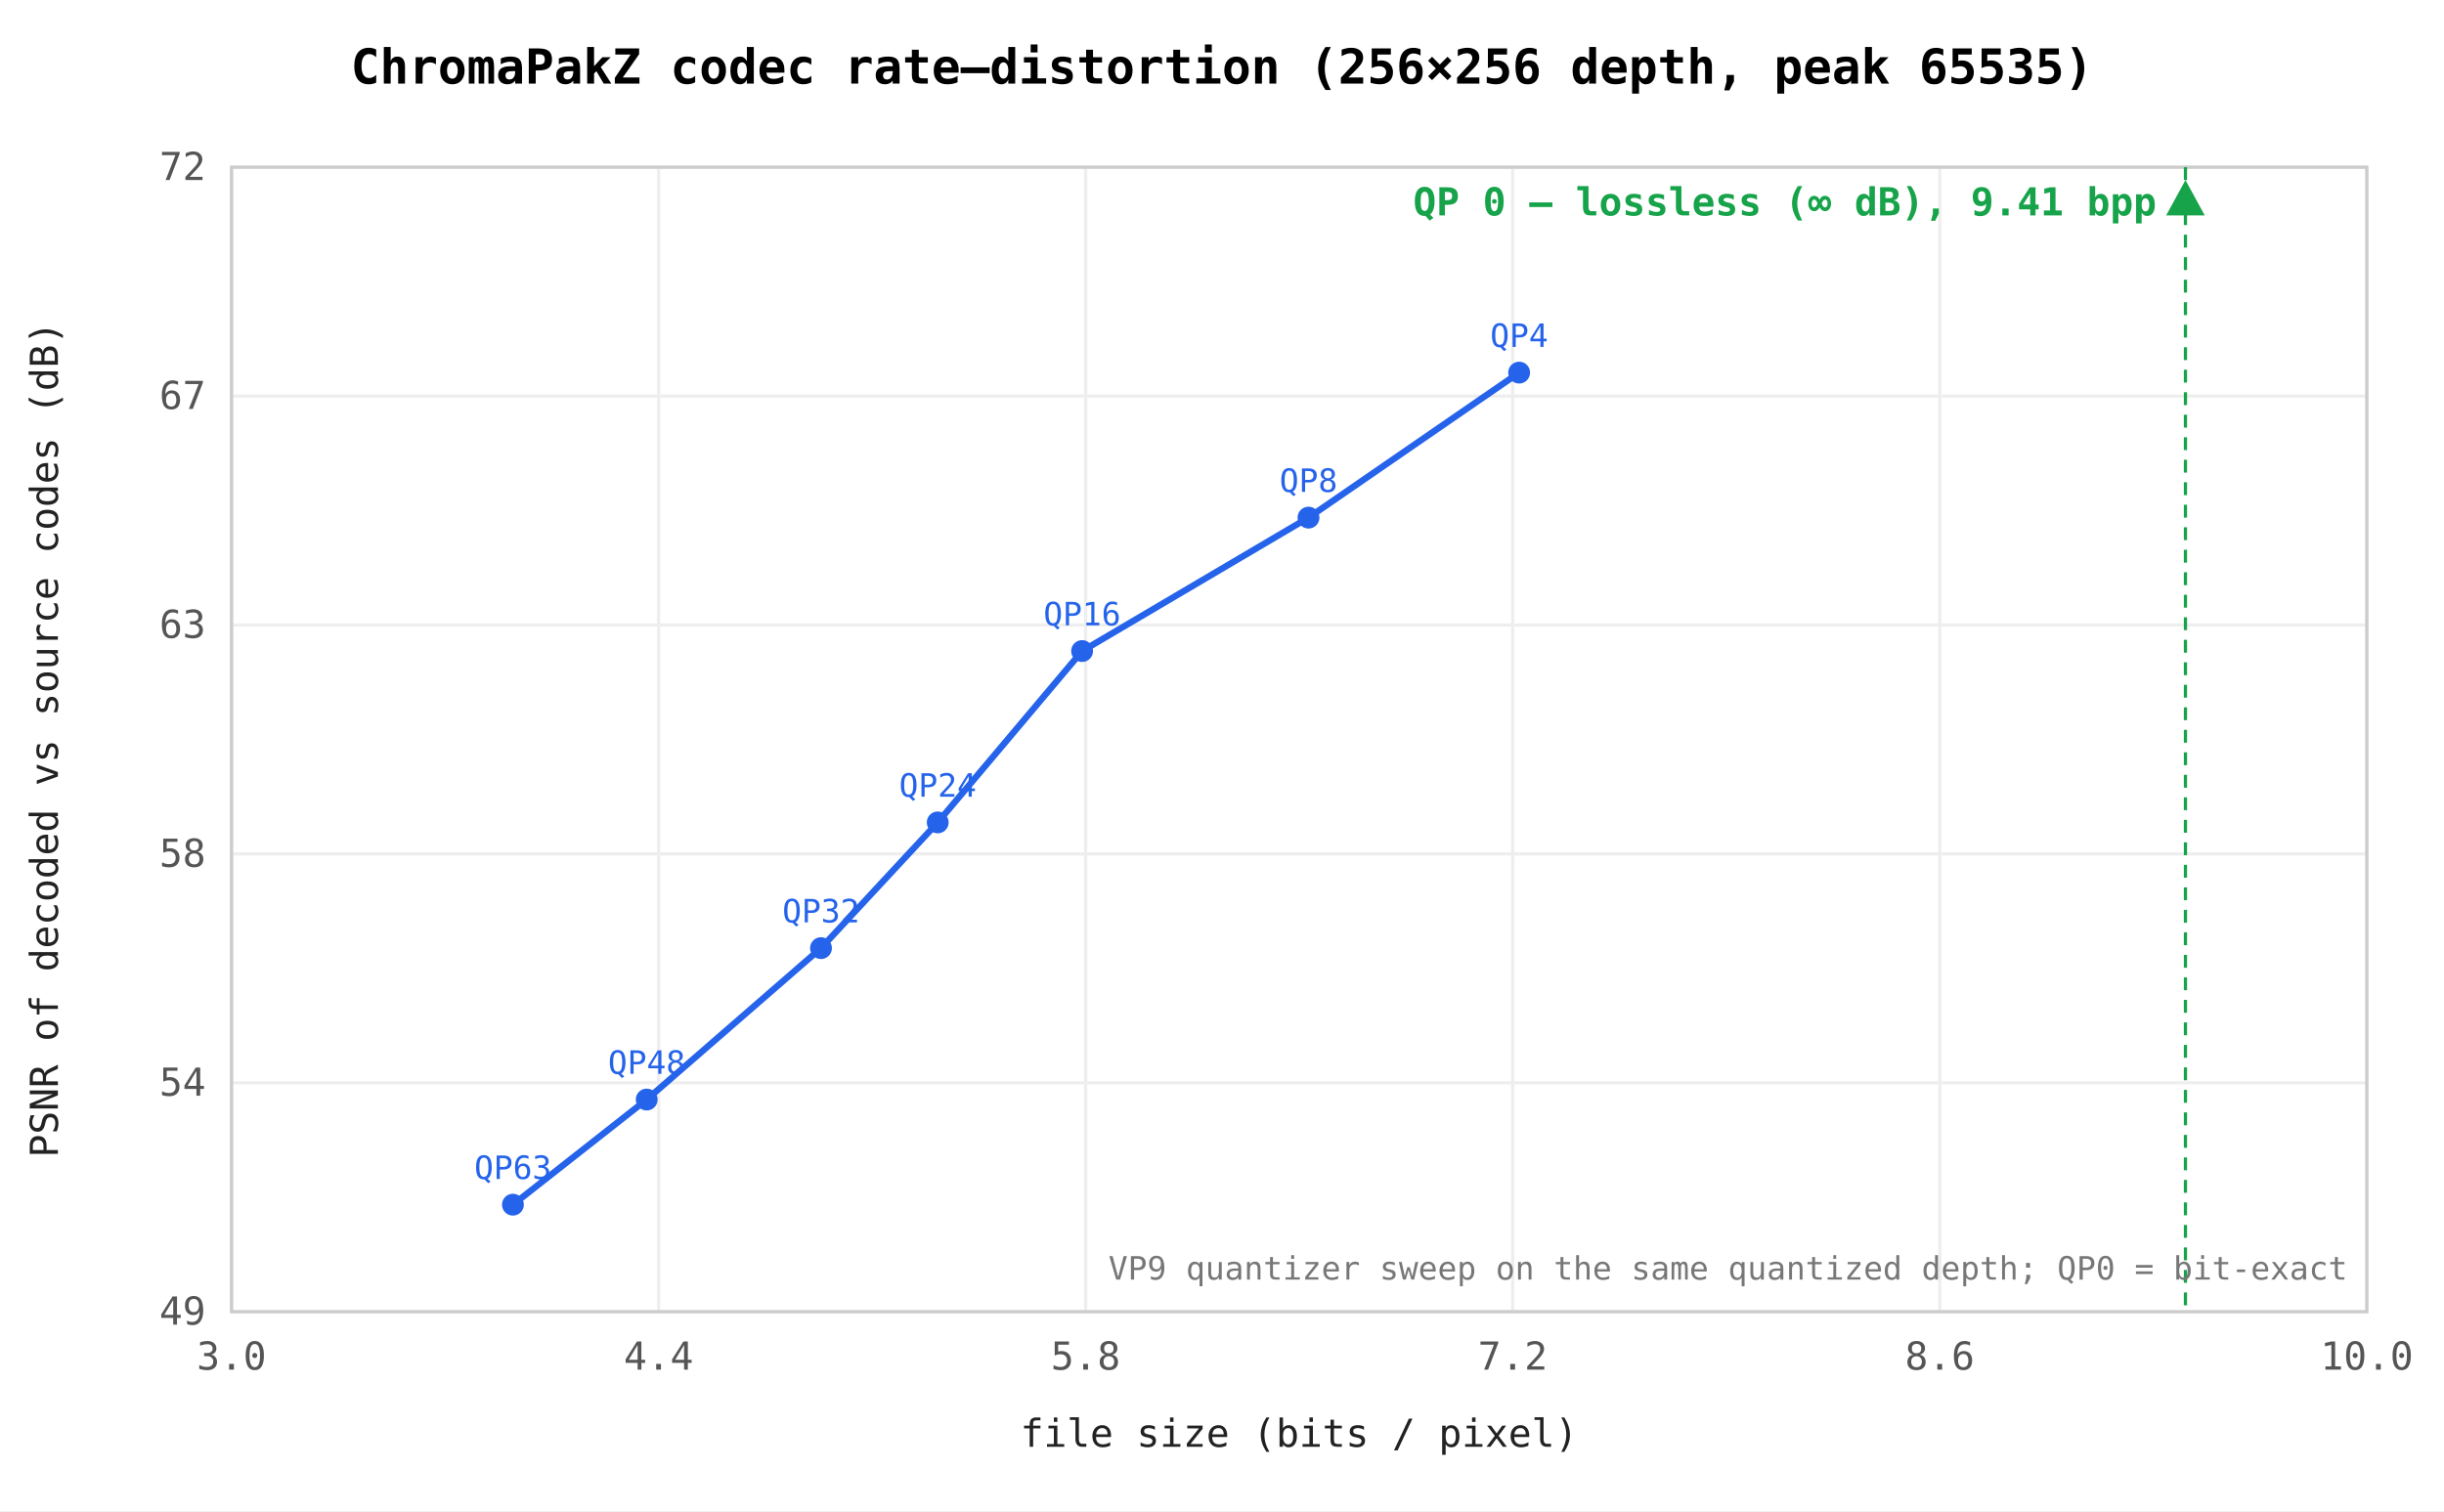
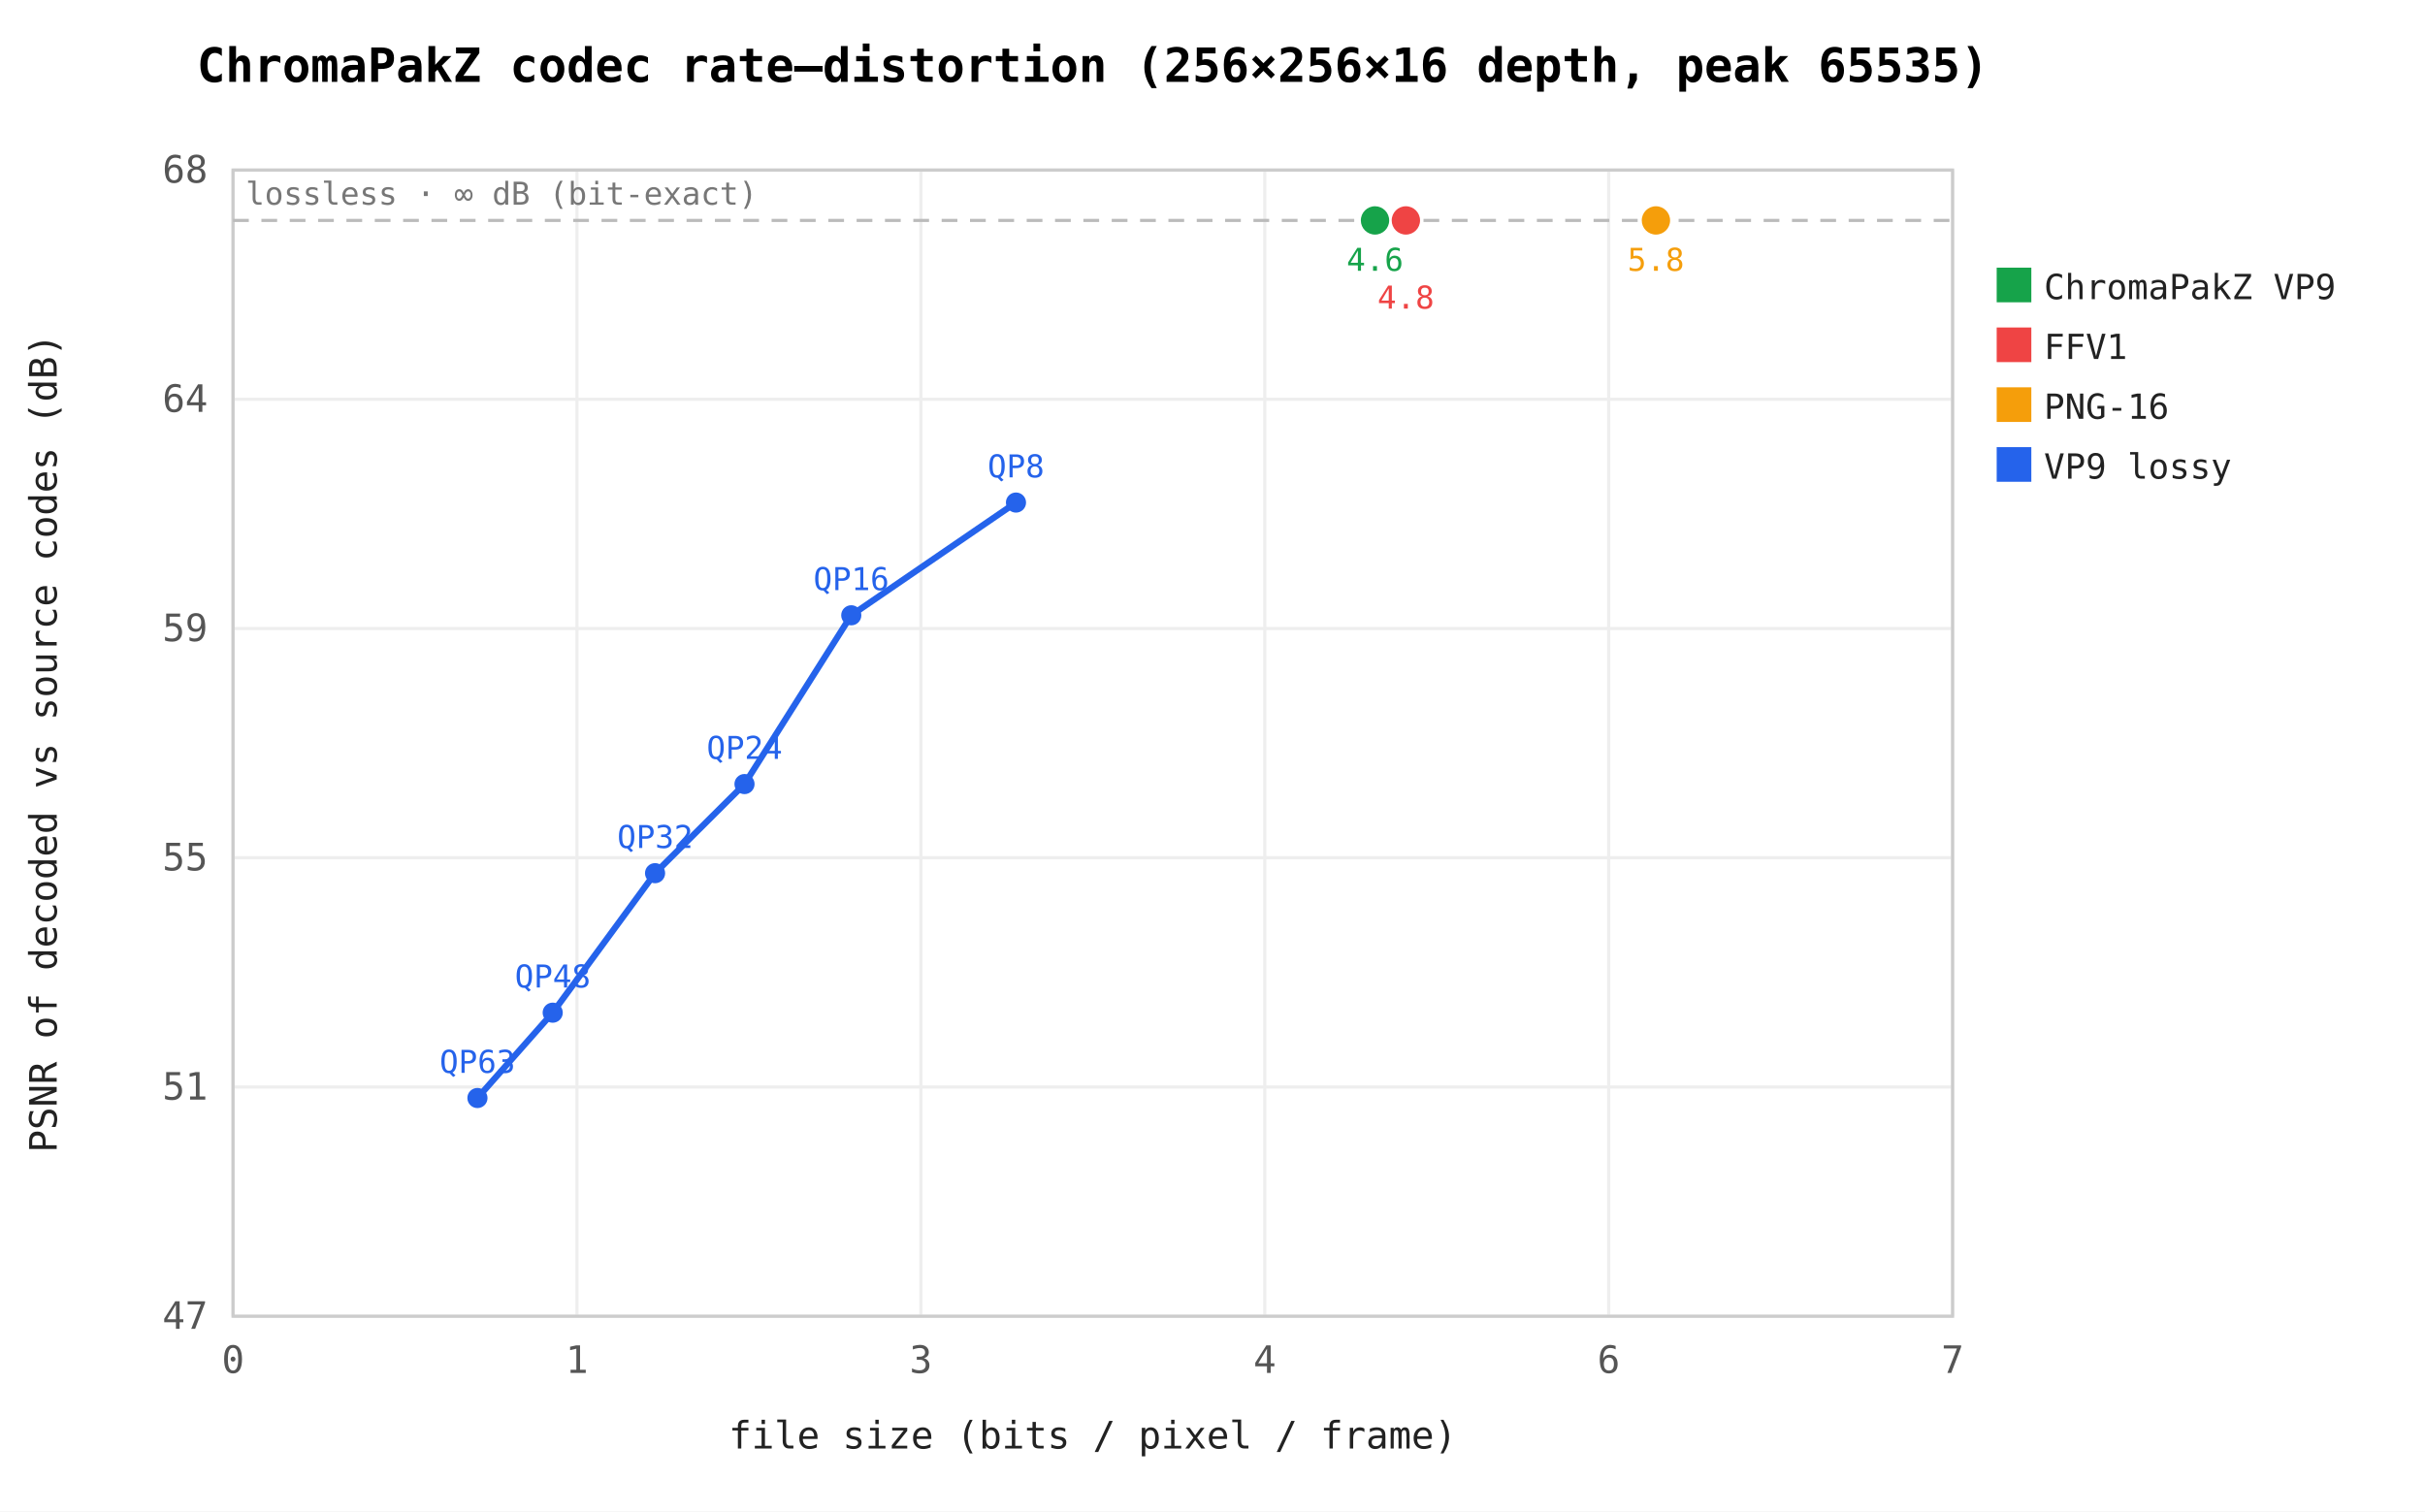
- <svg xmlns="http://www.w3.org/2000/svg" width="760" height="470" font-family="ui-monospace,Menlo,monospace" font-size="12">
-   <rect width="760" height="470" fill="#fff" />
-   <text x="380" y="26" text-anchor="middle" font-size="15" font-weight="700">ChromaPakZ codec rate–distortion (256×256 depth, peak 65535)</text>
-   <line x1="72.0" y1="52" x2="72.0" y2="408" stroke="#eee" />
-   <text x="72.0" y="426" text-anchor="middle" fill="#555">3.0</text>
-   <line x1="72" y1="408.0" x2="736" y2="408.0" stroke="#eee" />
-   <text x="64" y="412.0" text-anchor="end" fill="#555">49</text>
-   <line x1="204.8" y1="52" x2="204.8" y2="408" stroke="#eee" />
-   <text x="204.8" y="426" text-anchor="middle" fill="#555">4.4</text>
-   <line x1="72" y1="336.8" x2="736" y2="336.8" stroke="#eee" />
-   <text x="64" y="340.8" text-anchor="end" fill="#555">54</text>
-   <line x1="337.6" y1="52" x2="337.6" y2="408" stroke="#eee" />
-   <text x="337.6" y="426" text-anchor="middle" fill="#555">5.8</text>
-   <line x1="72" y1="265.6" x2="736" y2="265.6" stroke="#eee" />
-   <text x="64" y="269.6" text-anchor="end" fill="#555">58</text>
-   <line x1="470.4" y1="52" x2="470.4" y2="408" stroke="#eee" />
-   <text x="470.4" y="426" text-anchor="middle" fill="#555">7.2</text>
-   <line x1="72" y1="194.4" x2="736" y2="194.4" stroke="#eee" />
-   <text x="64" y="198.4" text-anchor="end" fill="#555">63</text>
-   <line x1="603.2" y1="52" x2="603.2" y2="408" stroke="#eee" />
-   <text x="603.2" y="426" text-anchor="middle" fill="#555">8.6</text>
-   <line x1="72" y1="123.2" x2="736" y2="123.2" stroke="#eee" />
-   <text x="64" y="127.2" text-anchor="end" fill="#555">67</text>
-   <line x1="736.0" y1="52" x2="736.0" y2="408" stroke="#eee" />
-   <text x="736.0" y="426" text-anchor="middle" fill="#555">10.0</text>
-   <line x1="72" y1="52.0" x2="736" y2="52.0" stroke="#eee" />
-   <text x="64" y="56.0" text-anchor="end" fill="#555">72</text>
-   <rect x="72" y="52" width="664" height="356" fill="none" stroke="#ccc" />
-   <text x="404" y="450" text-anchor="middle" fill="#222">file size (bits / pixel)</text>
-   <text x="18" y="230" text-anchor="middle" fill="#222" transform="rotate(-90 18 230)">PSNR of decoded vs source codes (dB)</text>
-   <polyline points="472.4,115.9 406.9,161.0 336.5,202.5 291.6,255.8 255.3,294.9 201.1,342.0 159.5,374.7" fill="none" stroke="#2563eb" stroke-width="2" />
-   <circle cx="472.4" cy="115.9" r="3.4" fill="#2563eb" />
-   <text x="472.4" y="107.9" text-anchor="middle" fill="#2563eb" font-size="10">QP4</text>
-   <circle cx="406.9" cy="161.0" r="3.4" fill="#2563eb" />
-   <text x="406.9" y="153.0" text-anchor="middle" fill="#2563eb" font-size="10">QP8</text>
-   <circle cx="336.5" cy="202.5" r="3.4" fill="#2563eb" />
-   <text x="336.5" y="194.5" text-anchor="middle" fill="#2563eb" font-size="10">QP16</text>
-   <circle cx="291.6" cy="255.8" r="3.4" fill="#2563eb" />
-   <text x="291.6" y="247.8" text-anchor="middle" fill="#2563eb" font-size="10">QP24</text>
-   <circle cx="255.3" cy="294.9" r="3.4" fill="#2563eb" />
-   <text x="255.3" y="286.9" text-anchor="middle" fill="#2563eb" font-size="10">QP32</text>
-   <circle cx="201.1" cy="342.0" r="3.4" fill="#2563eb" />
-   <text x="201.1" y="334.0" text-anchor="middle" fill="#2563eb" font-size="10">QP48</text>
-   <circle cx="159.5" cy="374.7" r="3.4" fill="#2563eb" />
-   <text x="159.5" y="366.7" text-anchor="middle" fill="#2563eb" font-size="10">QP63</text>
-   <line x1="679.6" y1="52" x2="679.6" y2="408" stroke="#16a34a" stroke-dasharray="4 3" />
-   <polygon points="679.6,56 673.6,67 685.6,67" fill="#16a34a" />
-   <text x="670.6" y="67" text-anchor="end" fill="#16a34a" font-weight="700">QP 0 — lossless (∞ dB), 9.41 bpp</text>
-   <text x="730" y="398" text-anchor="end" fill="#777" font-size="10">VP9 quantizer sweep on the same quantized depth; QP0 = bit-exact</text>
+ <svg xmlns="http://www.w3.org/2000/svg" width="770" height="480" font-family="ui-monospace,Menlo,monospace" font-size="12">
+   <rect width="770" height="480" fill="#fff" />
+   <text x="347.0" y="26" text-anchor="middle" font-size="15" font-weight="700">ChromaPakZ codec rate–distortion (256×256×16 depth, peak 65535)</text>
+   <line x1="74.0" y1="54" x2="74.0" y2="418" stroke="#eee" />
+   <text x="74.0" y="436" text-anchor="middle" fill="#555">0</text>
+   <line x1="74" y1="418.0" x2="620" y2="418.0" stroke="#eee" />
+   <text x="66" y="422.0" text-anchor="end" fill="#555">47</text>
+   <line x1="183.2" y1="54" x2="183.2" y2="418" stroke="#eee" />
+   <text x="183.2" y="436" text-anchor="middle" fill="#555">1</text>
+   <line x1="74" y1="345.2" x2="620" y2="345.2" stroke="#eee" />
+   <text x="66" y="349.2" text-anchor="end" fill="#555">51</text>
+   <line x1="292.4" y1="54" x2="292.4" y2="418" stroke="#eee" />
+   <text x="292.4" y="436" text-anchor="middle" fill="#555">3</text>
+   <line x1="74" y1="272.4" x2="620" y2="272.4" stroke="#eee" />
+   <text x="66" y="276.4" text-anchor="end" fill="#555">55</text>
+   <line x1="401.6" y1="54" x2="401.6" y2="418" stroke="#eee" />
+   <text x="401.6" y="436" text-anchor="middle" fill="#555">4</text>
+   <line x1="74" y1="199.6" x2="620" y2="199.6" stroke="#eee" />
+   <text x="66" y="203.6" text-anchor="end" fill="#555">59</text>
+   <line x1="510.8" y1="54" x2="510.8" y2="418" stroke="#eee" />
+   <text x="510.8" y="436" text-anchor="middle" fill="#555">6</text>
+   <line x1="74" y1="126.8" x2="620" y2="126.8" stroke="#eee" />
+   <text x="66" y="130.8" text-anchor="end" fill="#555">64</text>
+   <line x1="620.0" y1="54" x2="620.0" y2="418" stroke="#eee" />
+   <text x="620.0" y="436" text-anchor="middle" fill="#555">7</text>
+   <line x1="74" y1="54.0" x2="620" y2="54.0" stroke="#eee" />
+   <text x="66" y="58.0" text-anchor="end" fill="#555">68</text>
+   <rect x="74" y="54" width="546" height="364" fill="none" stroke="#ccc" />
+   <text x="347.0" y="460" text-anchor="middle" fill="#222">file size (bits / pixel / frame)</text>
+   <text x="18" y="236.0" text-anchor="middle" fill="#222" transform="rotate(-90 18 236.0)">PSNR of decoded vs source codes (dB)</text>
+   <line x1="74" y1="70" x2="620" y2="70" stroke="#bbb" stroke-dasharray="5 4" />
+   <text x="78" y="65" fill="#777" font-size="10">lossless · ∞ dB (bit-exact)</text>
+   <circle cx="436.6" cy="70" r="4.5" fill="#16a34a" />
+   <text x="436.6" y="86" text-anchor="middle" fill="#16a34a" font-size="10">4.6</text>
+   <circle cx="446.4" cy="70" r="4.5" fill="#ef4444" />
+   <text x="446.4" y="98" text-anchor="middle" fill="#ef4444" font-size="10">4.8</text>
+   <circle cx="525.8" cy="70" r="4.5" fill="#f59e0b" />
+   <text x="525.8" y="86" text-anchor="middle" fill="#f59e0b" font-size="10">5.8</text>
+   <polyline points="322.6,159.6 270.3,195.4 236.4,249.0 208.0,277.3 175.5,321.6 151.6,348.7" fill="none" stroke="#2563eb" stroke-width="2" />
+   <circle cx="322.6" cy="159.6" r="3.2" fill="#2563eb" />
+   <text x="322.6" y="151.6" text-anchor="middle" fill="#2563eb" font-size="10">QP8</text>
+   <circle cx="270.3" cy="195.4" r="3.2" fill="#2563eb" />
+   <text x="270.3" y="187.4" text-anchor="middle" fill="#2563eb" font-size="10">QP16</text>
+   <circle cx="236.4" cy="249.0" r="3.2" fill="#2563eb" />
+   <text x="236.4" y="241.0" text-anchor="middle" fill="#2563eb" font-size="10">QP24</text>
+   <circle cx="208.0" cy="277.3" r="3.2" fill="#2563eb" />
+   <text x="208.0" y="269.3" text-anchor="middle" fill="#2563eb" font-size="10">QP32</text>
+   <circle cx="175.5" cy="321.6" r="3.2" fill="#2563eb" />
+   <text x="175.5" y="313.6" text-anchor="middle" fill="#2563eb" font-size="10">QP48</text>
+   <circle cx="151.6" cy="348.7" r="3.2" fill="#2563eb" />
+   <text x="151.6" y="340.7" text-anchor="middle" fill="#2563eb" font-size="10">QP63</text>
+   <rect x="634" y="85" width="11" height="11" fill="#16a34a" />
+   <text x="649" y="95" fill="#222" font-size="11">ChromaPakZ VP9</text>
+   <rect x="634" y="104" width="11" height="11" fill="#ef4444" />
+   <text x="649" y="114" fill="#222" font-size="11">FFV1</text>
+   <rect x="634" y="123" width="11" height="11" fill="#f59e0b" />
+   <text x="649" y="133" fill="#222" font-size="11">PNG-16</text>
+   <rect x="634" y="142" width="11" height="11" fill="#2563eb" />
+   <text x="649" y="152" fill="#222" font-size="11">VP9 lossy</text>
</svg>
